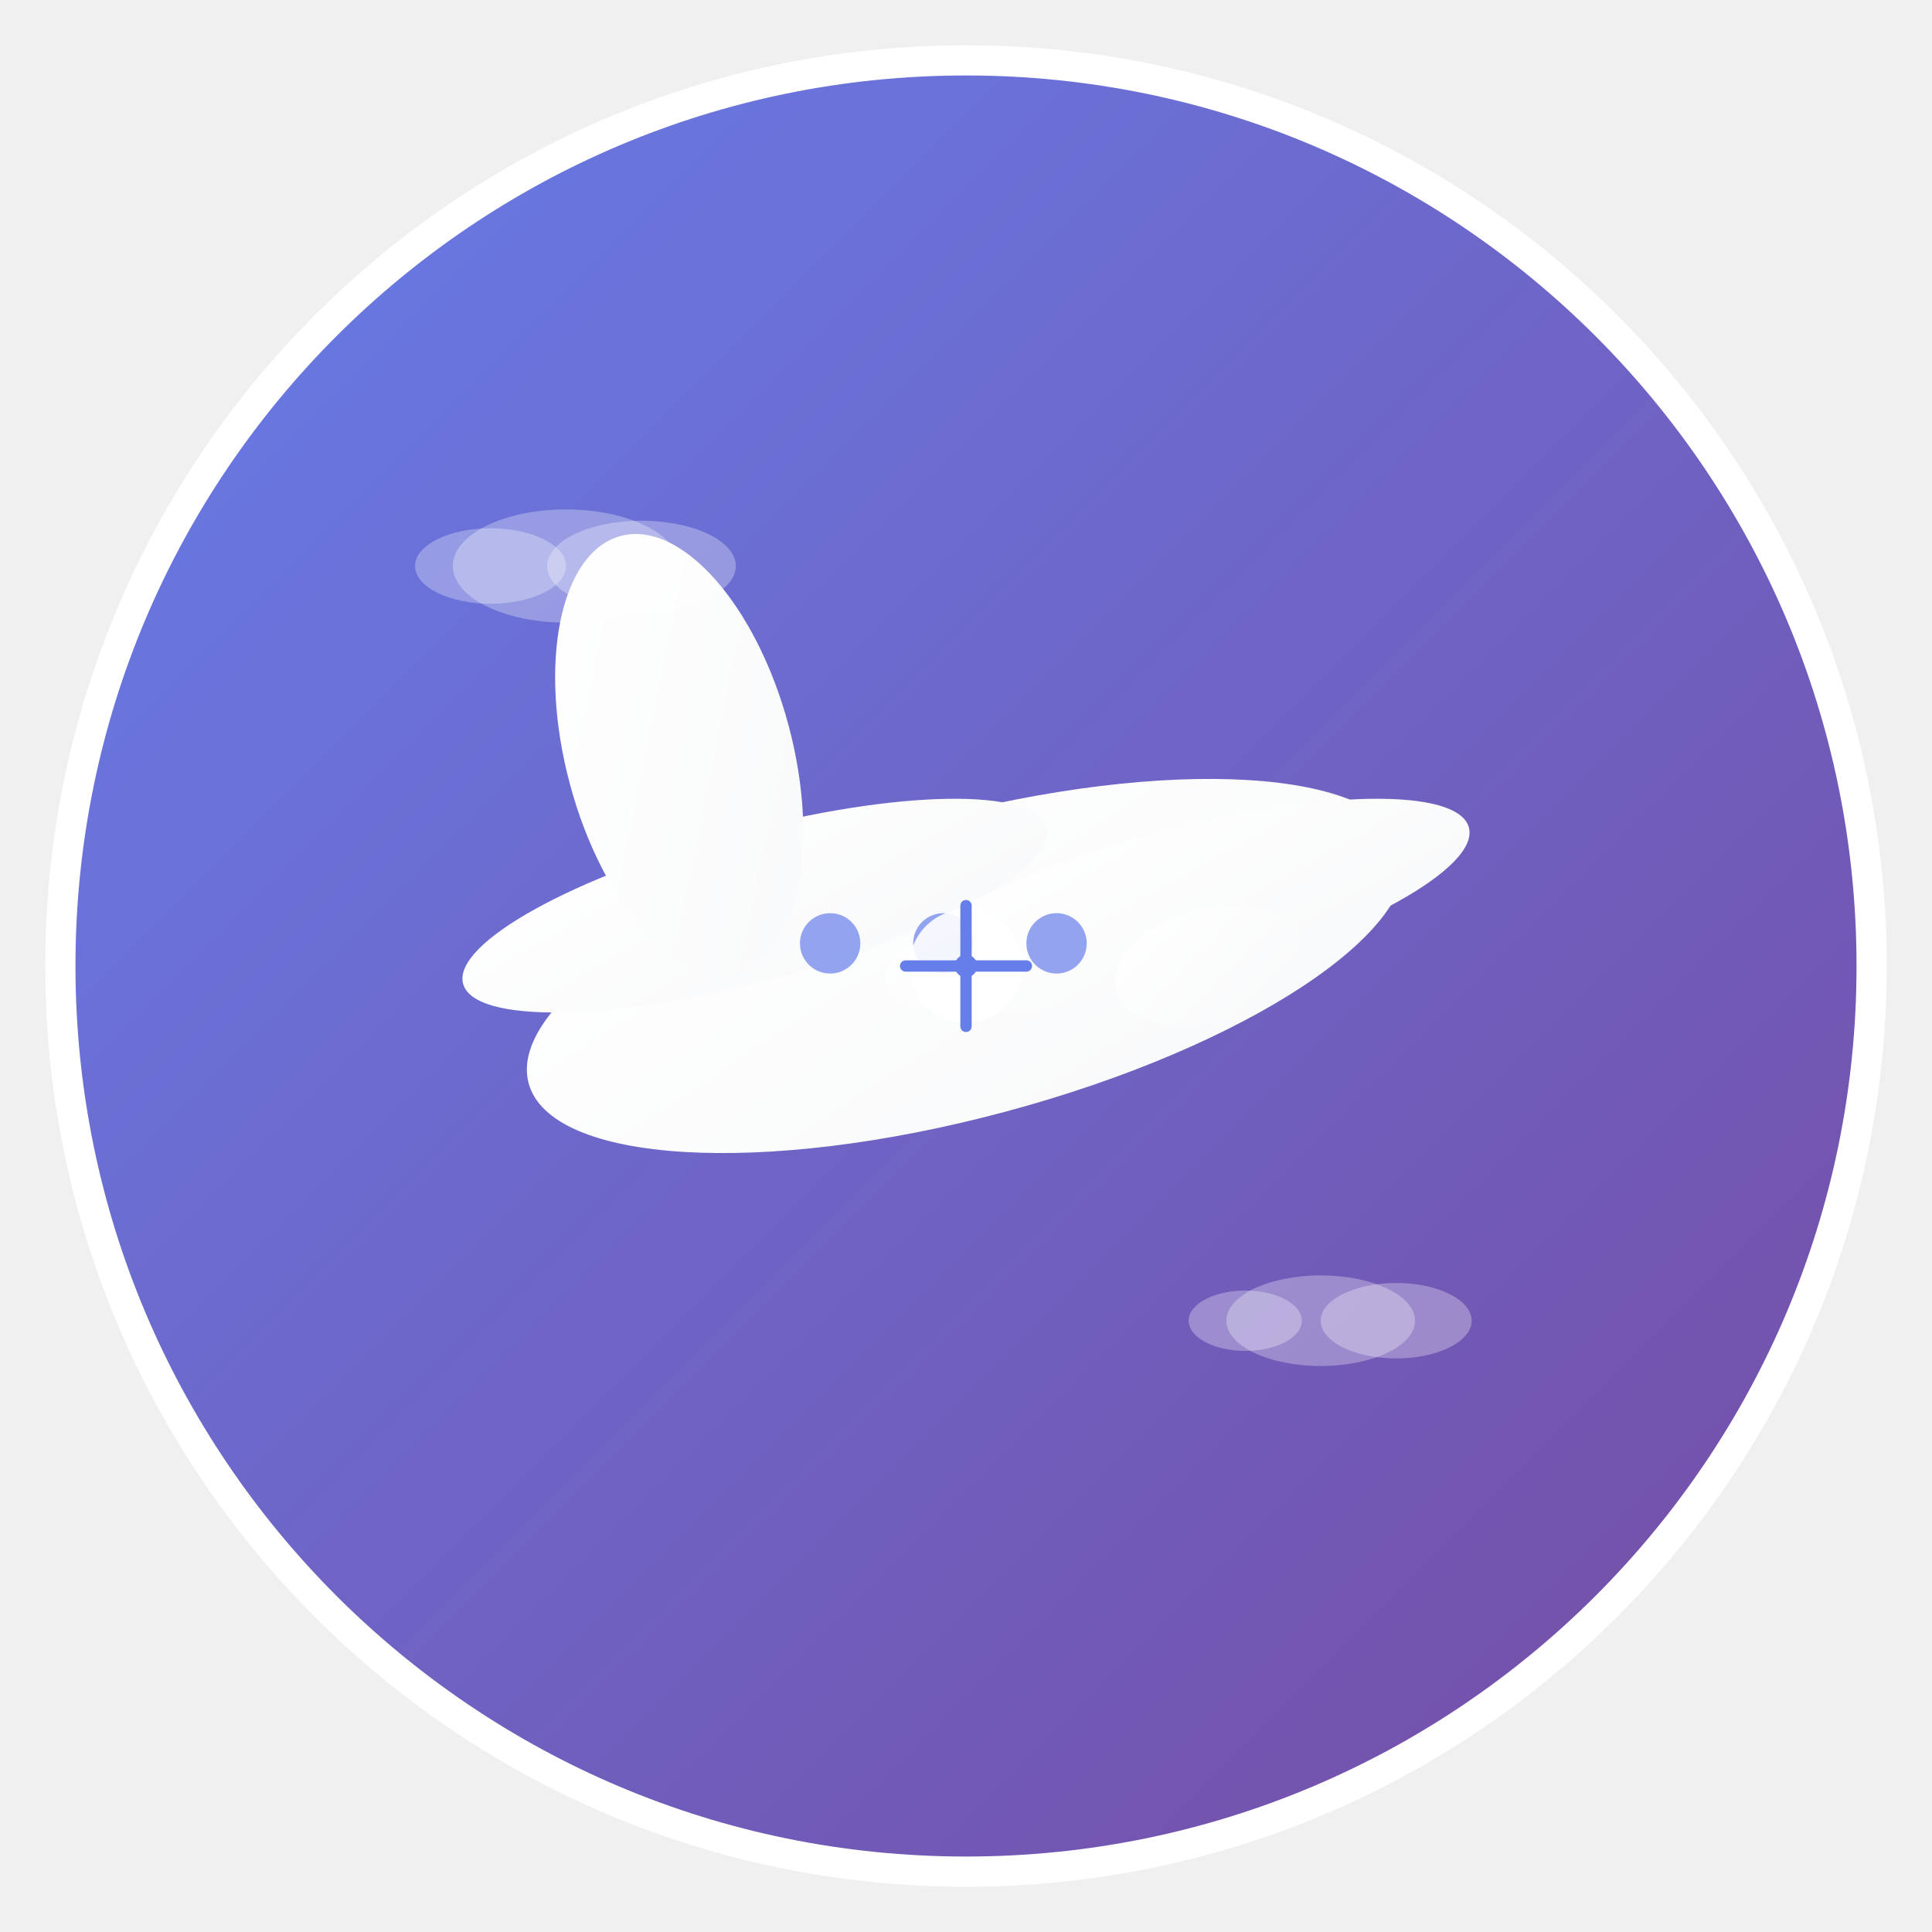
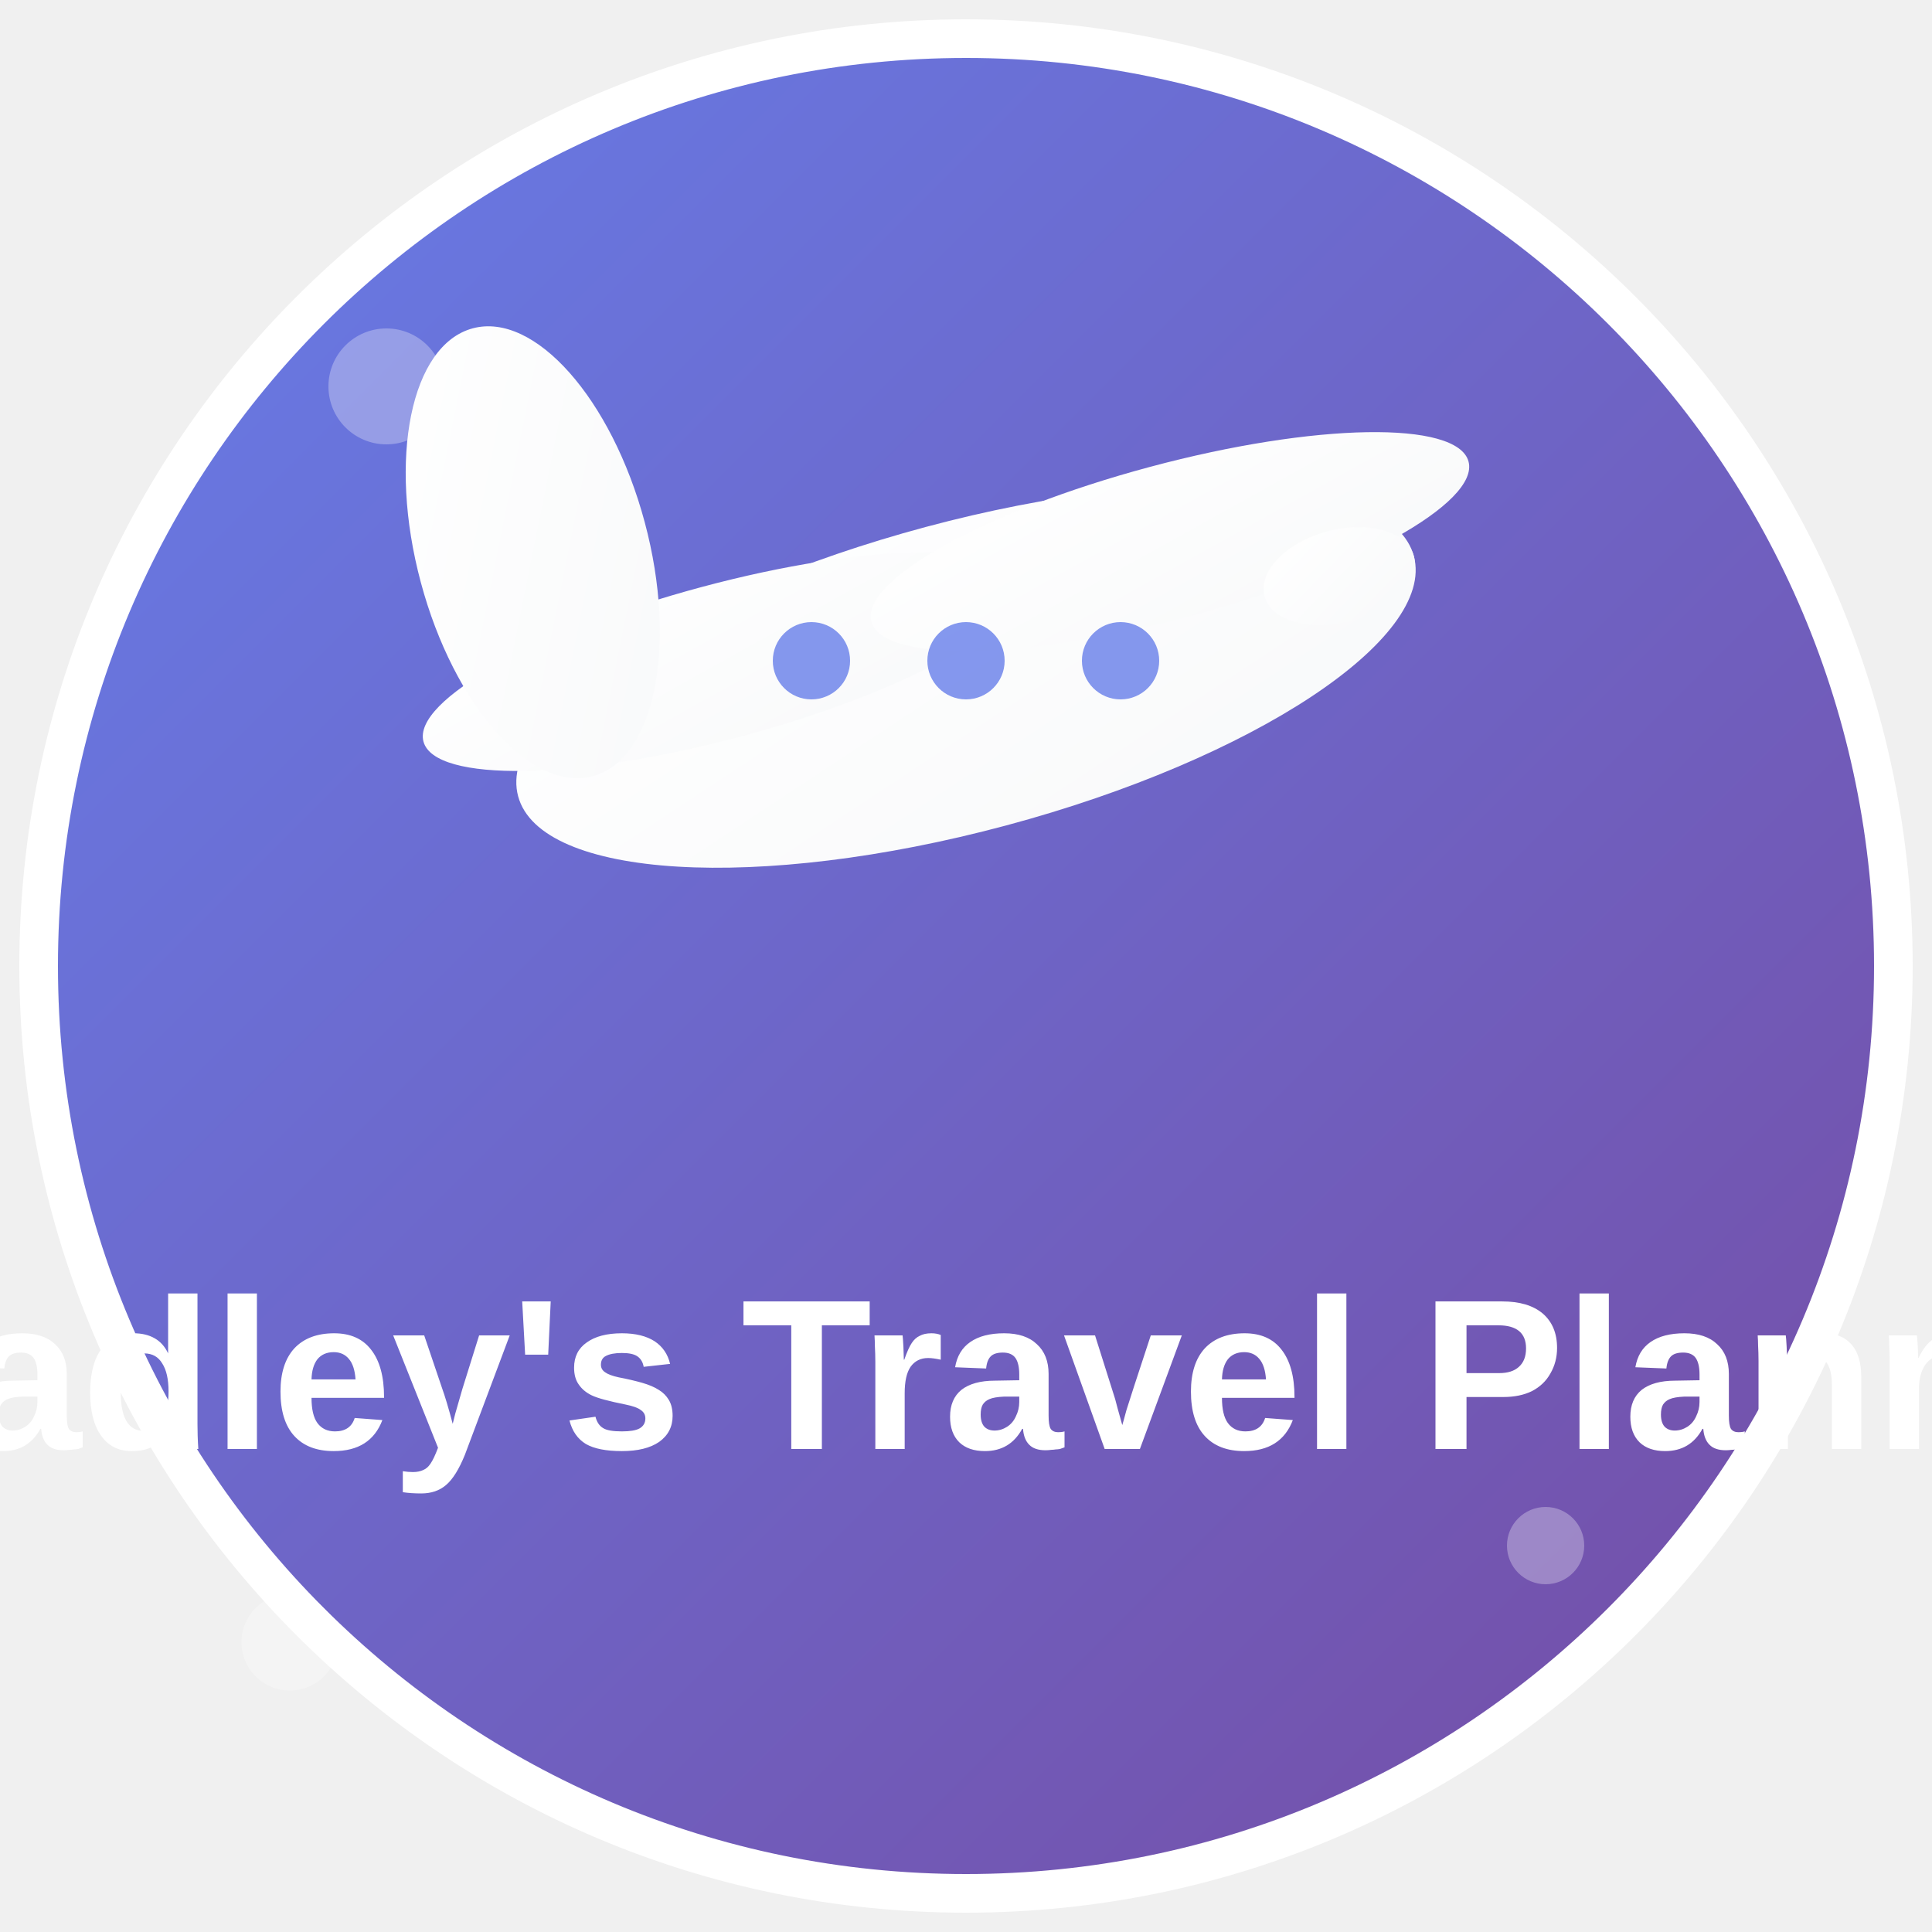
- <svg xmlns="http://www.w3.org/2000/svg" width="72" height="72" viewBox="0 0 512 512">
+ <svg xmlns="http://www.w3.org/2000/svg" width="72" height="72" viewBox="0 0 72 72">
  <defs>
    <linearGradient id="bg" x1="0%" y1="0%" x2="100%" y2="100%">
      <stop offset="0%" style="stop-color:#667eea;stop-opacity:1" />
      <stop offset="100%" style="stop-color:#764ba2;stop-opacity:1" />
    </linearGradient>
    <linearGradient id="plane" x1="0%" y1="0%" x2="100%" y2="100%">
      <stop offset="0%" style="stop-color:#ffffff;stop-opacity:1" />
      <stop offset="100%" style="stop-color:#f8f9fa;stop-opacity:1" />
    </linearGradient>
  </defs>
-   <circle cx="256" cy="256" r="240" fill="url(#bg)" stroke="#ffffff" stroke-width="8" />
-   <ellipse cx="256" cy="256" rx="120" ry="40" fill="url(#plane)" transform="rotate(-15 256 256)" />
-   <ellipse cx="200" cy="240" rx="80" ry="20" fill="url(#plane)" transform="rotate(-15 200 240)" />
-   <ellipse cx="312" cy="240" rx="80" ry="20" fill="url(#plane)" transform="rotate(-15 312 240)" />
-   <ellipse cx="180" cy="200" rx="30" ry="60" fill="url(#plane)" transform="rotate(-15 180 200)" />
-   <ellipse cx="320" cy="256" rx="25" ry="15" fill="url(#plane)" transform="rotate(-15 320 256)" />
-   <circle cx="220" cy="250" r="8" fill="#667eea" opacity="0.7" />
-   <circle cx="250" cy="250" r="8" fill="#667eea" opacity="0.7" />
-   <circle cx="280" cy="250" r="8" fill="#667eea" opacity="0.7" />
-   <ellipse cx="150" cy="150" rx="30" ry="15" fill="rgba(255,255,255,0.3)" />
-   <ellipse cx="170" cy="150" rx="25" ry="12" fill="rgba(255,255,255,0.3)" />
-   <ellipse cx="130" cy="150" rx="20" ry="10" fill="rgba(255,255,255,0.3)" />
-   <ellipse cx="350" cy="350" rx="25" ry="12" fill="rgba(255,255,255,0.3)" />
-   <ellipse cx="370" cy="350" rx="20" ry="10" fill="rgba(255,255,255,0.3)" />
-   <ellipse cx="330" cy="350" rx="15" ry="8" fill="rgba(255,255,255,0.3)" />
-   <circle cx="256" cy="256" r="15" fill="#ffffff" opacity="0.9" />
-   <line x1="256" y1="240" x2="256" y2="272" stroke="#667eea" stroke-width="3" stroke-linecap="round" />
-   <line x1="240" y1="256" x2="272" y2="256" stroke="#667eea" stroke-width="3" stroke-linecap="round" />
-   <circle cx="256" cy="256" r="3" fill="#667eea" />
+   <circle cx="36" cy="36" r="34.56" fill="url(#bg)" stroke="#ffffff" stroke-width="1.44" />
+   <g transform="translate(36, 25.2)">
+     <ellipse cx="0" cy="0" rx="17.28" ry="5.76" fill="url(#plane)" transform="rotate(-15)" />
+     <ellipse cx="-8.64" cy="-2.88" rx="11.52" ry="2.88" fill="url(#plane)" transform="rotate(-15)" />
+     <ellipse cx="8.64" cy="-2.88" rx="11.52" ry="2.88" fill="url(#plane)" transform="rotate(-15)" />
+     <ellipse cx="-14.4" cy="-8.64" rx="4.32" ry="8.64" fill="url(#plane)" transform="rotate(-15)" />
+     <ellipse cx="14.4" cy="0" rx="2.88" ry="1.728" fill="url(#plane)" transform="rotate(-15)" />
+     <circle cx="-5.76" cy="-0.576" r="1.44" fill="#667eea" opacity="0.8" />
+     <circle cx="0" cy="-0.576" r="1.44" fill="#667eea" opacity="0.8" />
+     <circle cx="5.76" cy="-0.576" r="1.44" fill="#667eea" opacity="0.8" />
+   </g>
+   <text x="36" y="54" text-anchor="middle" font-family="Arial, sans-serif" font-size="8" font-weight="bold" fill="white">
+     Bradley's Travel Planner
+   </text>
+   <circle cx="14.4" cy="14.4" r="2.16" fill="rgba(255,255,255,0.3)" />
+   <circle cx="57.6" cy="57.6" r="1.44" fill="rgba(255,255,255,0.3)" />
+   <circle cx="10.8" cy="61.2" r="1.8" fill="rgba(255,255,255,0.3)" />
</svg>
